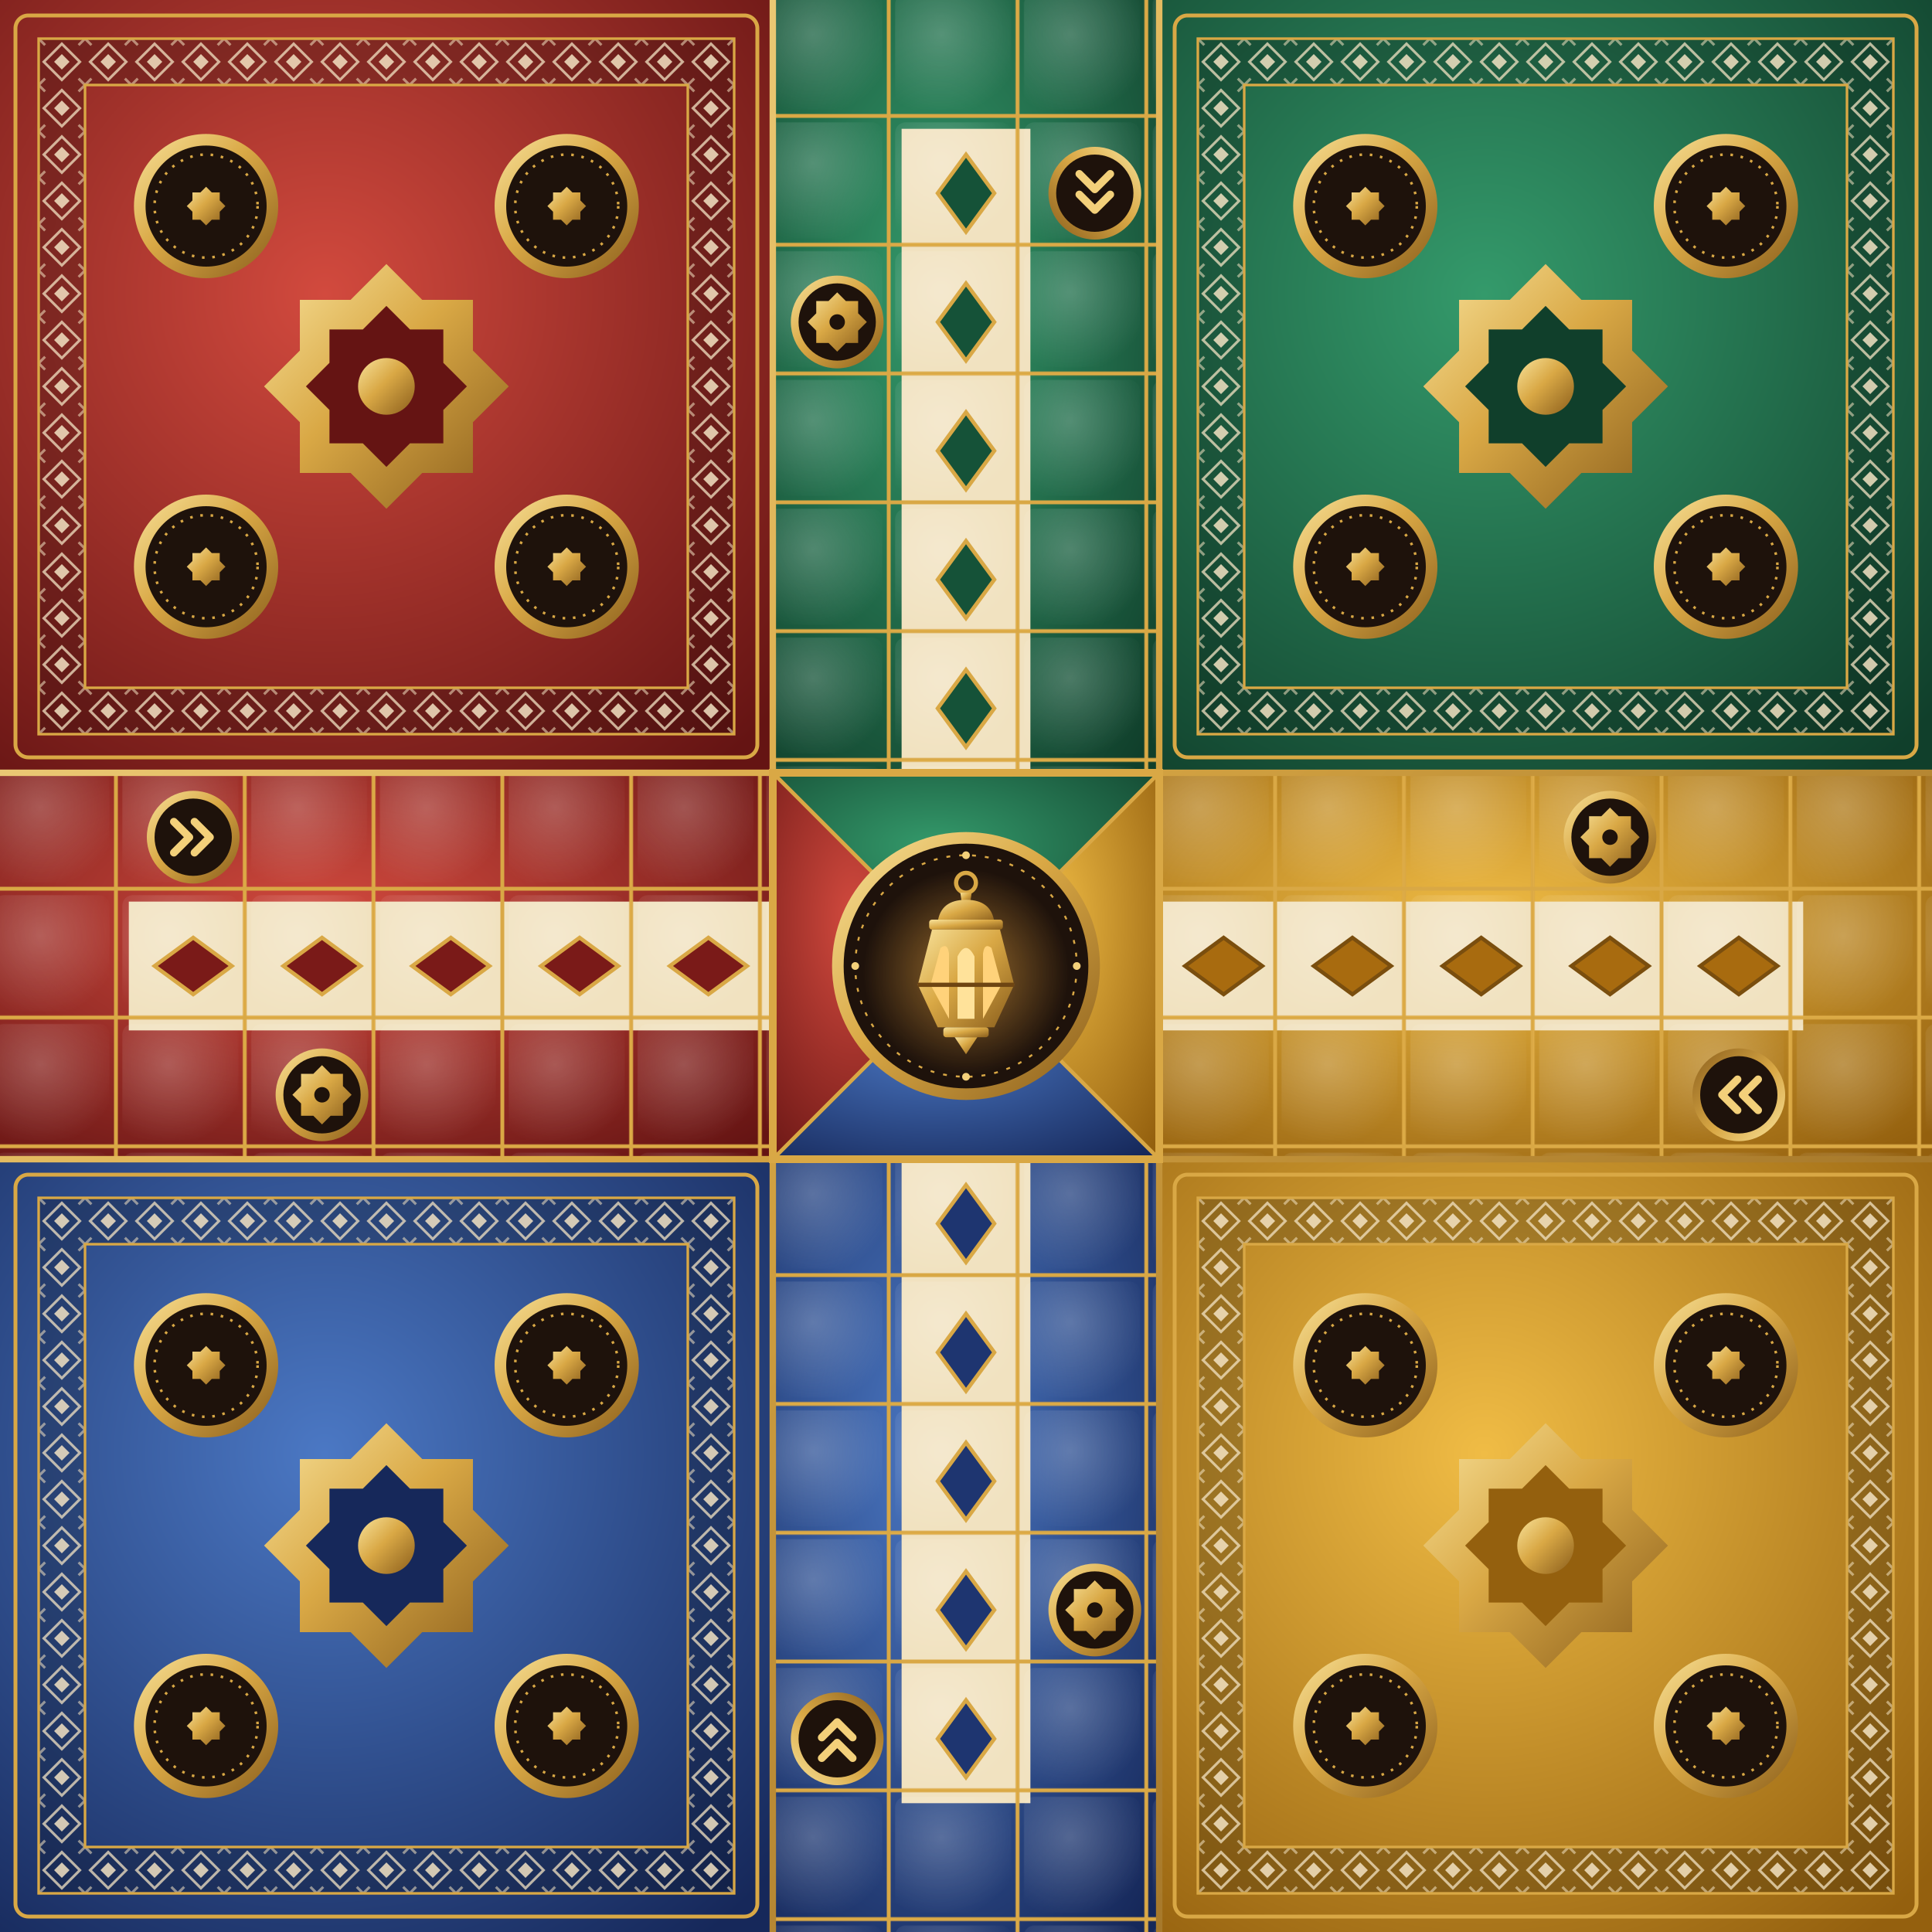
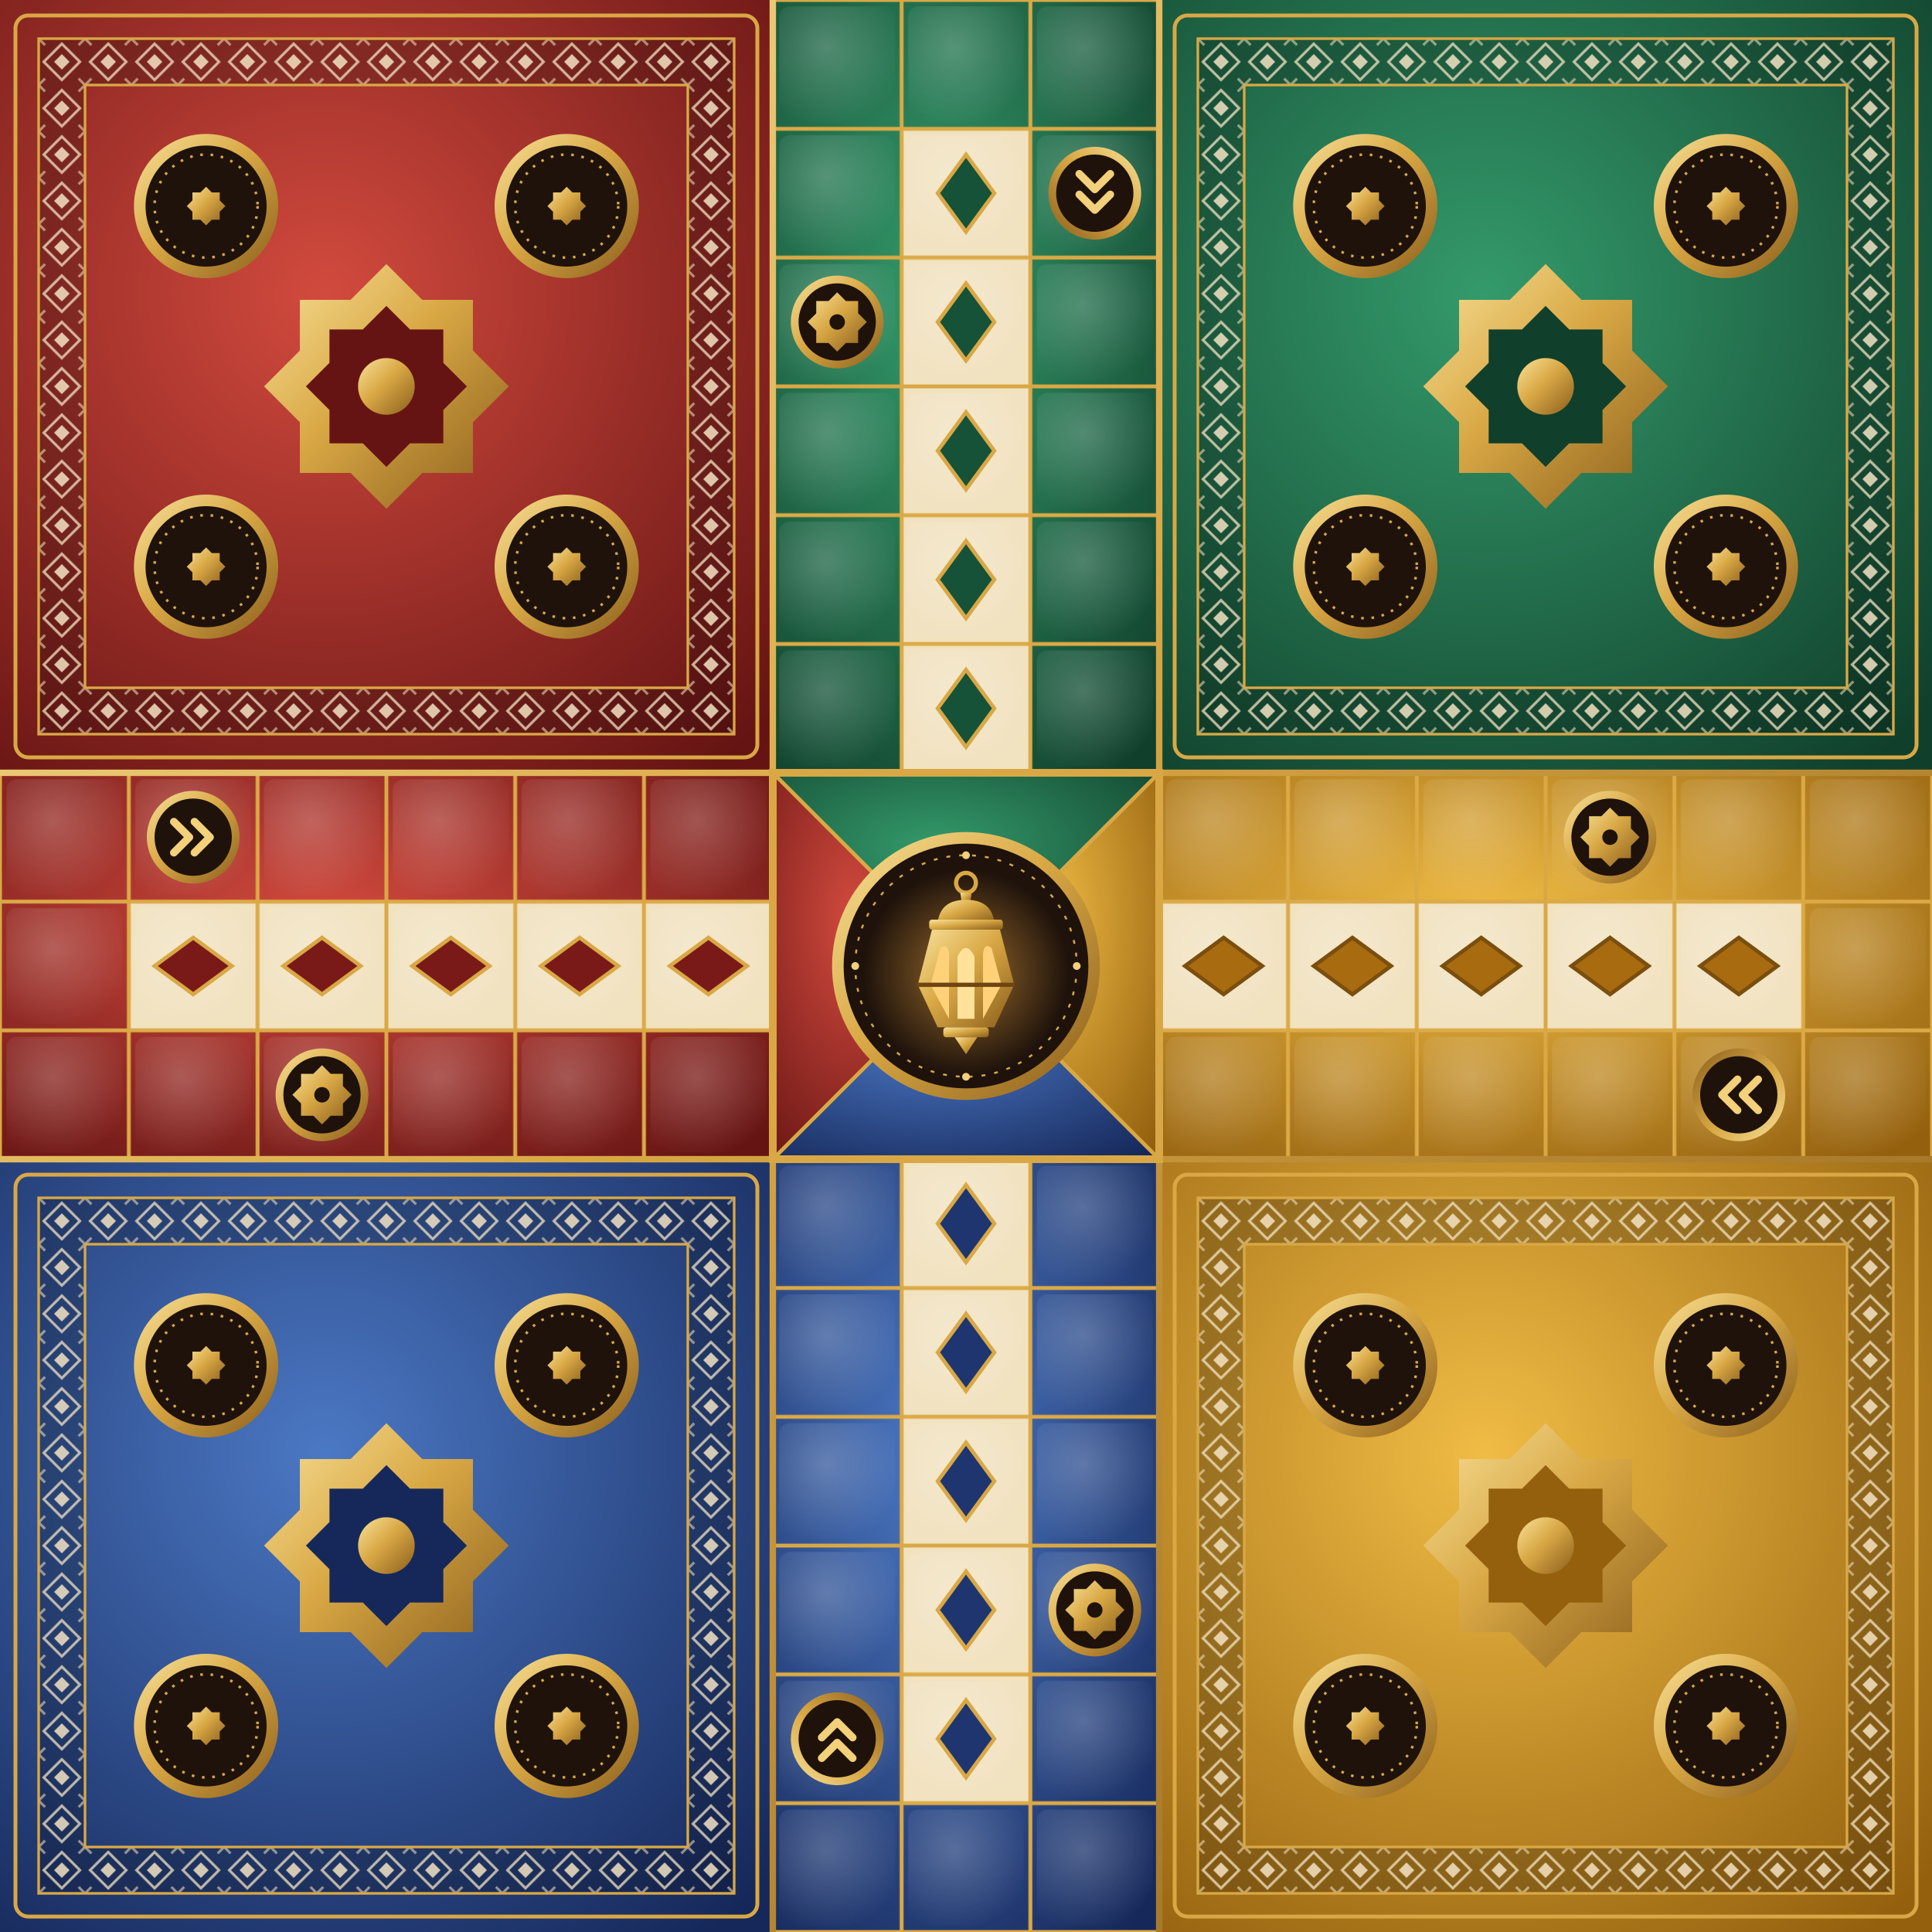
- <svg xmlns="http://www.w3.org/2000/svg" width="1500" height="1500" viewBox="30 30 1500 1500" aria-label="Bazaar-themed Ludo board" role="img">
+ <svg xmlns="http://www.w3.org/2000/svg" width="1024" height="1024" viewBox="0 0 1500 1500" role="img" aria-label="Bazaar-themed Ludo board">
  <defs>
-     <polygon points="50,0 35.36,14.64 35.36,35.36 14.64,35.36 0,50 -14.64,35.36 -35.36,35.36 -35.36,14.64 -50,0 -35.36,-14.64 -35.36,-35.36 -14.64,-35.36 0,-50 14.64,-35.36 35.36,-35.36 35.36,-14.64" id="bz-star8" />
-     <path d="m0,-30l22,30l-22,30l-22,-30l22,-30z" id="bz-dia" />
+     <linearGradient id="bz-brass" x1="0" y1="0" x2="1" y2="1">
+       <stop offset="0" stop-color="#F8E29A" />
+       <stop offset="0.45" stop-color="#D9A845" />
+       <stop offset="1" stop-color="#8A5E1C" />
+     </linearGradient>
+     <radialGradient id="bz-gB" cx="0.42" cy="0.38" r="0.8">
+       <stop offset="0" stop-color="#4B78C4" />
+       <stop offset="1" stop-color="#16285A" />
+     </radialGradient>
+     <radialGradient id="bz-gR" cx="0.42" cy="0.38" r="0.8">
+       <stop offset="0" stop-color="#D24A3E" />
+       <stop offset="1" stop-color="#651413" />
+     </radialGradient>
+     <radialGradient id="bz-gY" cx="0.42" cy="0.38" r="0.8">
+       <stop offset="0" stop-color="#F0BC45" />
+       <stop offset="1" stop-color="#94600E" />
+     </radialGradient>
+     <radialGradient id="bz-gG" cx="0.42" cy="0.38" r="0.8">
+       <stop offset="0" stop-color="#349A6B" />
+       <stop offset="1" stop-color="#103F2B" />
+     </radialGradient>
+     <radialGradient id="bz-sheen" cx="0.4" cy="0.35" r="0.7">
+       <stop offset="0" stop-color="#FFFFFF" stop-opacity="0.22" />
+       <stop offset="1" stop-color="#FFFFFF" stop-opacity="0" />
+     </radialGradient>
+     <radialGradient id="bz-glow" cx="0.5" cy="0.5" r="0.5">
+       <stop offset="0" stop-color="#FFB547" stop-opacity="0.55" />
+       <stop offset="1" stop-color="#FFB547" stop-opacity="0" />
+     </radialGradient>
+     <pattern id="bz-tiles" width="100" height="100" patternUnits="userSpaceOnUse">
+       <rect x="5" y="5" width="90" height="90" rx="8" fill="url(#bz-sheen)" />
+       <rect x="0" y="0" width="100" height="100" fill="none" stroke="#D9A845" stroke-width="3" />
+     </pattern>
+     <pattern id="bz-kilim" x="30" y="30" width="36" height="36" patternUnits="userSpaceOnUse">
+       <rect width="36" height="36" fill="#000000" fill-opacity="0.22" />
+       <path d="M18,4 L32,18 L18,32 L4,18Z" fill="none" stroke="#F3E3C3" stroke-opacity="0.75" stroke-width="2" />
+       <path d="M18,12 L24,18 L18,24 L12,18Z" fill="#F3E3C3" fill-opacity="0.85" />
+       <path d="M0,0 L5,5 M36,0 L31,5 M0,36 L5,31 M36,36 L31,31" stroke="#F3E3C3" stroke-opacity="0.55" stroke-width="2" />
+     </pattern>
+     <polygon id="bz-star8" points="50,0 35.36,14.64 35.36,35.36 14.64,35.36 0,50 -14.64,35.36 -35.36,35.36 -35.36,14.64 -50,0 -35.36,-14.64 -35.36,-35.36 -14.64,-35.36 0,-50 14.64,-35.36 35.36,-35.36 35.36,-14.64" />
+     <path id="bz-dia" d="M0,-30 L22,0 L0,30 L-22,0Z" />
    <g id="bz-tray">
-       <circle id="svg_1" fill="url(#bz-brass)" r="56" />
-       <circle id="svg_2" fill="#1E120B" r="47" />
-       <circle id="svg_3" stroke-dasharray="2 6" stroke-width="2" stroke="#D9A845" fill="none" r="40" />
-       <use id="svg_4" fill="url(#bz-brass)" transform="scale(0.3)" href="#bz-star8" />
+       <circle r="56" fill="url(#bz-brass)" />
+       <circle r="47" fill="#1E120B" />
+       <circle r="40" fill="none" stroke="#D9A845" stroke-width="2" stroke-dasharray="2 6" />
+       <use href="#bz-star8" transform="scale(0.3)" fill="url(#bz-brass)" />
    </g>
    <g id="bz-safe">
-       <circle id="svg_5" fill="url(#bz-brass)" r="36" />
-       <circle id="svg_6" fill="#1E120B" r="30" />
-       <use id="svg_7" fill="url(#bz-brass)" transform="scale(0.46)" href="#bz-star8" />
-       <circle id="svg_8" fill="#1E120B" r="6" />
+       <circle r="36" fill="url(#bz-brass)" />
+       <circle r="30" fill="#1E120B" />
+       <use href="#bz-star8" transform="scale(0.46)" fill="url(#bz-brass)" />
+       <circle r="6" fill="#1E120B" />
    </g>
    <g id="bz-start">
-       <circle id="svg_9" fill="url(#bz-brass)" r="36" />
-       <circle id="svg_10" fill="#1E120B" r="30" />
-       <path id="svg_11" stroke-linejoin="round" stroke-linecap="round" stroke-width="6" stroke="#F3D07A" fill="none" d="m-15,-12l12,12l-12,12m16,-24l12,12l-12,12" />
+       <circle r="36" fill="url(#bz-brass)" />
+       <circle r="30" fill="#1E120B" />
+       <path d="M-15,-12 L-3,0 L-15,12 M1,-12 L13,0 L1,12" fill="none" stroke="#F3D07A" stroke-width="6" stroke-linecap="round" stroke-linejoin="round" />
    </g>
    <g id="bz-quad">
-       <rect id="svg_12" stroke-width="3" stroke="#D9A845" fill="none" rx="10" height="576" width="576" y="12" x="12" />
-       <path id="svg_13" fill-rule="evenodd" fill="url(#bz-kilim)" d="m30,30l540,0l0,540l-540,0l0,-540zm36,36l0,468l468,0l0,-468l-468,0z" />
-       <rect id="svg_14" stroke-width="2" stroke="#D9A845" fill="none" height="540" width="540" y="30" x="30" />
-       <rect id="svg_15" stroke-width="2" stroke="#D9A845" fill="none" height="468" width="468" y="66" x="66" />
-       <use id="svg_16" y="160" x="160" href="#bz-tray" />
-       <use id="svg_17" y="160" x="440" href="#bz-tray" />
-       <use id="svg_18" y="440" x="160" href="#bz-tray" />
-       <use id="svg_19" y="440" x="440" href="#bz-tray" />
-       <use id="svg_20" fill="url(#bz-brass)" transform="translate(300 300) scale(1.9)" href="#bz-star8" />
+       <rect x="12" y="12" width="576" height="576" rx="10" fill="none" stroke="#D9A845" stroke-width="3" />
+       <path d="M30,30 H570 V570 H30Z M66,66 V534 H534 V66Z" fill="url(#bz-kilim)" fill-rule="evenodd" />
+       <rect x="30" y="30" width="540" height="540" fill="none" stroke="#D9A845" stroke-width="2" />
+       <rect x="66" y="66" width="468" height="468" fill="none" stroke="#D9A845" stroke-width="2" />
+       <use href="#bz-tray" x="160" y="160" />
+       <use href="#bz-tray" x="440" y="160" />
+       <use href="#bz-tray" x="160" y="440" />
+       <use href="#bz-tray" x="440" y="440" />
+       <use href="#bz-star8" transform="translate(300 300) scale(1.9)" fill="url(#bz-brass)" />
    </g>
-     <linearGradient y2="1" x2="1" y1="0" x1="0" id="bz-brass">
-       <stop stop-color="#F8E29A" offset="0" />
-       <stop stop-color="#D9A845" offset="0.45" />
-       <stop stop-color="#8A5E1C" offset="1" />
-     </linearGradient>
-     <radialGradient r="0.8" cy="0.38" cx="0.42" id="bz-gB">
-       <stop stop-color="#4B78C4" offset="0" />
-       <stop stop-color="#16285A" offset="1" />
-     </radialGradient>
-     <radialGradient r="0.8" cy="0.38" cx="0.42" id="bz-gR">
-       <stop stop-color="#D24A3E" offset="0" />
-       <stop stop-color="#651413" offset="1" />
-     </radialGradient>
-     <radialGradient r="0.8" cy="0.38" cx="0.42" id="bz-gY">
-       <stop stop-color="#F0BC45" offset="0" />
-       <stop stop-color="#94600E" offset="1" />
-     </radialGradient>
-     <radialGradient r="0.8" cy="0.38" cx="0.42" id="bz-gG">
-       <stop stop-color="#349A6B" offset="0" />
-       <stop stop-color="#103F2B" offset="1" />
-     </radialGradient>
-     <radialGradient r="0.7" cy="0.35" cx="0.4" id="bz-sheen">
-       <stop stop-opacity="0.22" stop-color="#FFFFFF" offset="0" />
-       <stop stop-opacity="0" stop-color="#FFFFFF" offset="1" />
-     </radialGradient>
-     <radialGradient r="0.5" cy="0.5" cx="0.5" id="bz-glow">
-       <stop stop-opacity="0.55" stop-color="#FFB547" offset="0" />
-       <stop stop-opacity="0" stop-color="#FFB547" offset="1" />
-     </radialGradient>
-     <pattern patternTransform="matrix(1,0,0,1,120,120)" patternUnits="userSpaceOnUse" height="100" width="100" id="bz-tiles">
-       <rect id="svg_21" fill="url(#bz-sheen)" rx="8" height="90" width="90" y="5" x="5" />
-       <rect id="svg_22" stroke-width="3" stroke="#D9A845" fill="none" height="100" width="100" y="0" x="0" />
-     </pattern>
-     <pattern patternUnits="userSpaceOnUse" height="36" width="36" y="30" x="30" id="bz-kilim">
-       <rect id="svg_23" fill-opacity="0.22" fill="#000000" height="36" width="36" />
-       <path id="svg_24" stroke-width="2" stroke-opacity="0.75" stroke="#F3E3C3" fill="none" d="m18,4l14,14l-14,14l-14,-14l14,-14z" />
-       <path id="svg_25" fill-opacity="0.85" fill="#F3E3C3" d="m18,12l6,6l-6,6l-6,-6l6,-6z" />
-       <path id="svg_26" stroke-width="2" stroke-opacity="0.55" stroke="#F3E3C3" d="m0,0l5,5m31,-5l-5,5m-31,31l5,-5m31,5l-5,-5" />
-     </pattern>
  </defs>
+   <rect x="-30" y="-30" width="1560" height="1560" fill="#2A1810" />
+   <rect x="-15" y="-15" width="1530" height="1530" rx="10" fill="none" stroke="url(#bz-brass)" stroke-width="5" />
  <g>
-     <rect id="svg_27" fill="#1e120b" height="1560" width="1560" y="0" x="0" />
-     <rect id="svg_28" stroke-width="5" stroke="url(#bz-brass)" fill="none" rx="10" height="1530" width="1530" y="15" x="15" />
-     <g id="svg_29">
-       <rect x="30" y="30" id="svg_30" fill="url(#bz-gR)" height="600" width="600" />
-       <use x="30" y="30" id="svg_31" href="#bz-quad" />
-       <use x="24" y="24" id="svg_32" fill="#651413" transform="translate(300 300) scale(1.25 1.25)" href="#bz-star8" />
-       <circle id="svg_33" fill="url(#bz-brass)" r="22" cy="330" cx="330" />
-     </g>
-     <g id="svg_34">
-       <rect id="svg_35" x="930" y="30" fill="url(#bz-gG)" height="600" width="600" />
-       <use id="svg_36" x="930" y="30" href="#bz-quad" />
-       <use id="svg_37" x="744" y="24" fill="#103F2B" transform="translate(300 300) scale(1.25 1.25)" href="#bz-star8" />
-       <circle id="svg_38" fill="url(#bz-brass)" r="22" cy="330" cx="1230" />
-     </g>
-     <g id="svg_39">
-       <rect id="svg_40" x="30" y="930" fill="url(#bz-gB)" height="600" width="600" />
-       <use id="svg_41" x="30" y="930" href="#bz-quad" />
-       <use id="svg_42" x="24" y="744" fill="#16285A" transform="translate(300 300) scale(1.25 1.25)" href="#bz-star8" />
-       <circle id="svg_43" fill="url(#bz-brass)" r="22" cy="1230" cx="330" />
-     </g>
-     <g id="svg_44">
-       <rect id="svg_45" x="930" y="930" fill="url(#bz-gY)" height="600" width="600" />
-       <use id="svg_46" x="930" y="930" href="#bz-quad" />
-       <use id="svg_47" x="744" y="744" fill="#94600E" transform="translate(300 300) scale(1.25 1.25)" href="#bz-star8" />
-       <circle id="svg_48" fill="url(#bz-brass)" r="22" cy="1230" cx="1230" />
-     </g>
-     <rect id="svg_49" fill="url(#bz-gG)" height="600" width="300" y="30" x="630" />
-     <rect id="svg_50" fill="url(#bz-gY)" height="300" width="600" y="630" x="930" />
-     <rect id="svg_51" fill="url(#bz-gB)" height="600" width="300" y="930" x="630" />
-     <rect id="svg_52" fill="url(#bz-gR)" height="300" width="600" y="630" x="30" />
-     <rect id="svg_53" fill="#F1E2C0" height="500" width="100" y="130" x="730" />
-     <rect id="svg_54" fill="#F1E2C0" height="100" width="500" y="730" x="930" />
-     <rect id="svg_55" fill="#F1E2C0" height="500" width="100" y="930" x="730" />
-     <rect id="svg_56" fill="#F1E2C0" height="100" width="500" y="730" x="130" />
-     <rect id="svg_57" fill="url(#bz-tiles)" height="600" width="300" y="30" x="630" />
-     <rect id="svg_58" fill="url(#bz-tiles)" height="300" width="600" y="630" x="930" />
-     <rect id="svg_59" fill="url(#bz-tiles)" height="600" width="300" y="930" x="630" />
-     <rect id="svg_60" fill="url(#bz-tiles)" height="300" width="600" y="630" x="30" />
-     <g id="svg_61" stroke-width="3" stroke="#D9A845" fill="#155238">
-       <use id="svg_62" y="180" x="780" href="#bz-dia" />
-       <use id="svg_63" y="280" x="780" href="#bz-dia" />
-       <use id="svg_64" y="380" x="780" href="#bz-dia" />
-       <use id="svg_65" y="480" x="780" href="#bz-dia" />
-       <use id="svg_66" y="580" x="780" href="#bz-dia" />
-     </g>
-     <g id="svg_67" stroke-width="3" stroke="#7A4E0E" fill="#A86B0F">
-       <use id="svg_68" transform="rotate(90 980 780)" y="780" x="980" href="#bz-dia" />
-       <use id="svg_69" transform="rotate(90 1080 780)" y="780" x="1080" href="#bz-dia" />
-       <use id="svg_70" transform="rotate(90 1180 780)" y="780" x="1180" href="#bz-dia" />
-       <use id="svg_71" transform="rotate(90 1280 780)" y="780" x="1280" href="#bz-dia" />
-       <use id="svg_72" transform="rotate(90 1380 780)" y="780" x="1380" href="#bz-dia" />
-     </g>
-     <g id="svg_73" stroke-width="3" stroke="#D9A845" fill="#1E3570">
-       <use id="svg_74" y="980" x="780" href="#bz-dia" />
-       <use id="svg_75" y="1080" x="780" href="#bz-dia" />
-       <use id="svg_76" y="1180" x="780" href="#bz-dia" />
-       <use id="svg_77" y="1280" x="780" href="#bz-dia" />
-       <use id="svg_78" y="1380" x="780" href="#bz-dia" />
-     </g>
-     <g id="svg_79" stroke-width="3" stroke="#D9A845" fill="#7A1A18">
-       <use id="svg_80" transform="rotate(90 180 780)" y="780" x="180" href="#bz-dia" />
-       <use id="svg_81" transform="rotate(90 280 780)" y="780" x="280" href="#bz-dia" />
-       <use id="svg_82" transform="rotate(90 380 780)" y="780" x="380" href="#bz-dia" />
-       <use id="svg_83" transform="rotate(90 480 780)" y="780" x="480" href="#bz-dia" />
-       <use id="svg_84" transform="rotate(90 580 780)" y="780" x="580" href="#bz-dia" />
-     </g>
-     <use id="svg_85" x="180" y="680" href="#bz-start" />
-     <use id="svg_86" x="880" y="180" transform="rotate(90 880 180)" href="#bz-start" />
-     <use id="svg_87" x="1380" y="880" transform="rotate(180 1380 880)" href="#bz-start" />
-     <use id="svg_88" x="680" y="1380" transform="rotate(270 680 1380)" href="#bz-start" />
-     <use id="svg_89" x="280" y="880" href="#bz-safe" />
-     <use id="svg_90" x="680" y="280" href="#bz-safe" />
-     <use id="svg_91" x="1280" y="680" href="#bz-safe" />
-     <use id="svg_92" x="880" y="1280" href="#bz-safe" />
-     <polygon id="svg_93" fill="url(#bz-gG)" points="630,630 930,630 780,780 " />
-     <polygon id="svg_94" fill="url(#bz-gY)" points="930,630 930,930 780,780 " />
-     <polygon id="svg_95" fill="url(#bz-gB)" points="930,930 630,930 780,780 " />
-     <polygon id="svg_96" fill="url(#bz-gR)" points="630,930 630,630 780,780 " />
-     <path id="svg_97" stroke-width="3" stroke="#D9A845" d="m630,630l300,300m0,-300l-300,300" />
-     <path id="svg_98" stroke-width="5" stroke="url(#bz-brass)" d="m630,30l0,1500m300,-1500l0,1500m-900,-900l1500,0m-1500,300l1500,0" />
-     <rect id="svg_99" stroke-width="6" stroke="#D9A845" fill="none" height="300" width="300" y="630" x="630" />
-     <circle id="svg_100" fill="url(#bz-brass)" r="104" cy="780" cx="780" />
-     <circle id="svg_101" fill="#1e120b" r="95" cy="780" cx="780" />
-     <circle id="svg_102" stroke-dasharray="3 7" stroke-width="1.5" stroke="#D9A845" fill="none" r="86" cy="780" cx="780" />
-     <circle id="svg_103" fill="url(#bz-glow)" r="80" cy="785" cx="780" />
-     <g id="svg_104" transform="translate(750 758) scale(1.1 1.1)">
-       <circle id="svg_105" stroke-width="3" stroke="#D9A845" fill="none" r="7" cy="-38.727" cx="27.273" />
-       <path id="svg_106" fill="url(#bz-brass)" d="m23.273,-31.727l8,0l-1,7l-6,0l-1,-7z" />
-       <path id="svg_107" fill="url(#bz-brass)" d="m7.273,-10.727q2,-16 20,-16q18,0 20,16l-40,0z" />
-       <rect id="svg_108" fill="url(#bz-brass)" rx="2" height="7" width="52" y="-12.727" x="1.273" />
-       <path id="svg_109" fill="url(#bz-brass)" d="m3.273,-5.727l48,0l10,39l-14,30l-40,0l-14,-30l10,-39z" />
-       <path id="svg_110" fill="#FFE29A" d="m21.273,57.273l0,-44q6,-12 12,0l0,44l-12,0z" />
-       <path id="svg_111" fill="#FFD27A" d="m15.273,57.273l-13,-24l7,-26q5,-4 6,4l0,46z" />
-       <path id="svg_112" fill="#FFD27A" d="m39.273,57.273l13,-24l-7,-26q-5,-4 -6,4l0,46z" />
-       <path id="svg_113" stroke-width="3" stroke="#6E4512" d="m-6.727,33.273l68,0" />
-       <rect id="svg_114" fill="url(#bz-brass)" rx="2" height="7" width="32" y="63.273" x="11.273" />
-       <path id="svg_115" fill="url(#bz-brass)" d="m19.273,70.273l16,0l-8,12l-8,-12z" />
-     </g>
-     <g id="svg_116" fill="#F3D07A">
-       <circle id="svg_117" r="3" cy="694" cx="780" />
-       <circle id="svg_118" r="3" cy="780" cx="866" />
-       <circle id="svg_119" r="3" cy="866" cx="780" />
-       <circle id="svg_120" r="3" cy="780" cx="694" />
-     </g>
+     <rect width="600" height="600" fill="url(#bz-gR)" />
+     <use href="#bz-quad" />
+     <use href="#bz-star8" transform="translate(300 300) scale(1.25)" fill="#651413" />
+     <circle cx="300" cy="300" r="22" fill="url(#bz-brass)" />
+   </g>
+   <g transform="translate(900 0)">
+     <rect width="600" height="600" fill="url(#bz-gG)" />
+     <use href="#bz-quad" />
+     <use href="#bz-star8" transform="translate(300 300) scale(1.25)" fill="#103F2B" />
+     <circle cx="300" cy="300" r="22" fill="url(#bz-brass)" />
+   </g>
+   <g transform="translate(0 900)">
+     <rect width="600" height="600" fill="url(#bz-gB)" />
+     <use href="#bz-quad" />
+     <use href="#bz-star8" transform="translate(300 300) scale(1.25)" fill="#16285A" />
+     <circle cx="300" cy="300" r="22" fill="url(#bz-brass)" />
+   </g>
+   <g transform="translate(900 900)">
+     <rect width="600" height="600" fill="url(#bz-gY)" />
+     <use href="#bz-quad" />
+     <use href="#bz-star8" transform="translate(300 300) scale(1.25)" fill="#94600E" />
+     <circle cx="300" cy="300" r="22" fill="url(#bz-brass)" />
+   </g>
+   <rect x="600" y="0" width="300" height="600" fill="url(#bz-gG)" />
+   <rect x="900" y="600" width="600" height="300" fill="url(#bz-gY)" />
+   <rect x="600" y="900" width="300" height="600" fill="url(#bz-gB)" />
+   <rect x="0" y="600" width="600" height="300" fill="url(#bz-gR)" />
+   <rect x="700" y="100" width="100" height="500" fill="#F1E2C0" />
+   <rect x="900" y="700" width="500" height="100" fill="#F1E2C0" />
+   <rect x="700" y="900" width="100" height="500" fill="#F1E2C0" />
+   <rect x="100" y="700" width="500" height="100" fill="#F1E2C0" />
+   <rect x="600" y="0" width="300" height="600" fill="url(#bz-tiles)" />
+   <rect x="900" y="600" width="600" height="300" fill="url(#bz-tiles)" />
+   <rect x="600" y="900" width="300" height="600" fill="url(#bz-tiles)" />
+   <rect x="0" y="600" width="600" height="300" fill="url(#bz-tiles)" />
+   <g fill="#155238" stroke="#D9A845" stroke-width="3">
+     <use href="#bz-dia" x="750" y="150" />
+     <use href="#bz-dia" x="750" y="250" />
+     <use href="#bz-dia" x="750" y="350" />
+     <use href="#bz-dia" x="750" y="450" />
+     <use href="#bz-dia" x="750" y="550" />
+   </g>
+   <g fill="#A86B0F" stroke="#7A4E0E" stroke-width="3">
+     <use href="#bz-dia" x="950" y="750" transform="rotate(90 950 750)" />
+     <use href="#bz-dia" x="1050" y="750" transform="rotate(90 1050 750)" />
+     <use href="#bz-dia" x="1150" y="750" transform="rotate(90 1150 750)" />
+     <use href="#bz-dia" x="1250" y="750" transform="rotate(90 1250 750)" />
+     <use href="#bz-dia" x="1350" y="750" transform="rotate(90 1350 750)" />
+   </g>
+   <g fill="#1E3570" stroke="#D9A845" stroke-width="3">
+     <use href="#bz-dia" x="750" y="950" />
+     <use href="#bz-dia" x="750" y="1050" />
+     <use href="#bz-dia" x="750" y="1150" />
+     <use href="#bz-dia" x="750" y="1250" />
+     <use href="#bz-dia" x="750" y="1350" />
+   </g>
+   <g fill="#7A1A18" stroke="#D9A845" stroke-width="3">
+     <use href="#bz-dia" x="150" y="750" transform="rotate(90 150 750)" />
+     <use href="#bz-dia" x="250" y="750" transform="rotate(90 250 750)" />
+     <use href="#bz-dia" x="350" y="750" transform="rotate(90 350 750)" />
+     <use href="#bz-dia" x="450" y="750" transform="rotate(90 450 750)" />
+     <use href="#bz-dia" x="550" y="750" transform="rotate(90 550 750)" />
+   </g>
+   <use href="#bz-start" transform="translate(150 650)" />
+   <use href="#bz-start" transform="translate(850 150) rotate(90)" />
+   <use href="#bz-start" transform="translate(1350 850) rotate(180)" />
+   <use href="#bz-start" transform="translate(650 1350) rotate(270)" />
+   <use href="#bz-safe" transform="translate(250 850)" />
+   <use href="#bz-safe" transform="translate(650 250)" />
+   <use href="#bz-safe" transform="translate(1250 650)" />
+   <use href="#bz-safe" transform="translate(850 1250)" />
+   <polygon points="600,600 900,600 750,750" fill="url(#bz-gG)" />
+   <polygon points="900,600 900,900 750,750" fill="url(#bz-gY)" />
+   <polygon points="900,900 600,900 750,750" fill="url(#bz-gB)" />
+   <polygon points="600,900 600,600 750,750" fill="url(#bz-gR)" />
+   <path d="M600,600 L900,900 M900,600 L600,900" stroke="#D9A845" stroke-width="3" />
+   <path d="M600,0 V1500 M900,0 V1500 M0,600 H1500 M0,900 H1500" stroke="url(#bz-brass)" stroke-width="5" />
+   <rect x="600" y="600" width="300" height="300" fill="none" stroke="#D9A845" stroke-width="6" />
+   <circle cx="750" cy="750" r="104" fill="url(#bz-brass)" />
+   <circle cx="750" cy="750" r="95" fill="#1E120B" />
+   <circle cx="750" cy="750" r="86" fill="none" stroke="#D9A845" stroke-width="1.5" stroke-dasharray="3 7" />
+   <circle cx="750" cy="755" r="80" fill="url(#bz-glow)" />
+   <g transform="translate(750 758) scale(1.1)">
+     <circle cx="0" cy="-66" r="7" fill="none" stroke="#D9A845" stroke-width="3" />
+     <path d="M-4,-59 L4,-59 L3,-52 L-3,-52Z" fill="url(#bz-brass)" />
+     <path d="M-20,-38 Q-18,-54 0,-54 Q18,-54 20,-38Z" fill="url(#bz-brass)" />
+     <rect x="-26" y="-40" width="52" height="7" rx="2" fill="url(#bz-brass)" />
+     <path d="M-24,-33 L24,-33 L34,6 L20,36 L-20,36 L-34,6Z" fill="url(#bz-brass)" />
+     <path d="M-6,30 L-6,-14 Q0,-26 6,-14 L6,30Z" fill="#FFE29A" />
+     <path d="M-12,30 L-25,6 L-18,-20 Q-13,-24 -12,-16Z" fill="#FFD27A" />
+     <path d="M12,30 L25,6 L18,-20 Q13,-24 12,-16Z" fill="#FFD27A" />
+     <path d="M-34,6 H34" stroke="#6E4512" stroke-width="3" />
+     <rect x="-16" y="36" width="32" height="7" rx="2" fill="url(#bz-brass)" />
+     <path d="M-8,43 L8,43 L0,55Z" fill="url(#bz-brass)" />
+   </g>
+   <g fill="#F3D07A">
+     <circle cx="750" cy="664" r="3" />
+     <circle cx="836" cy="750" r="3" />
+     <circle cx="750" cy="836" r="3" />
+     <circle cx="664" cy="750" r="3" />
  </g>
</svg>
